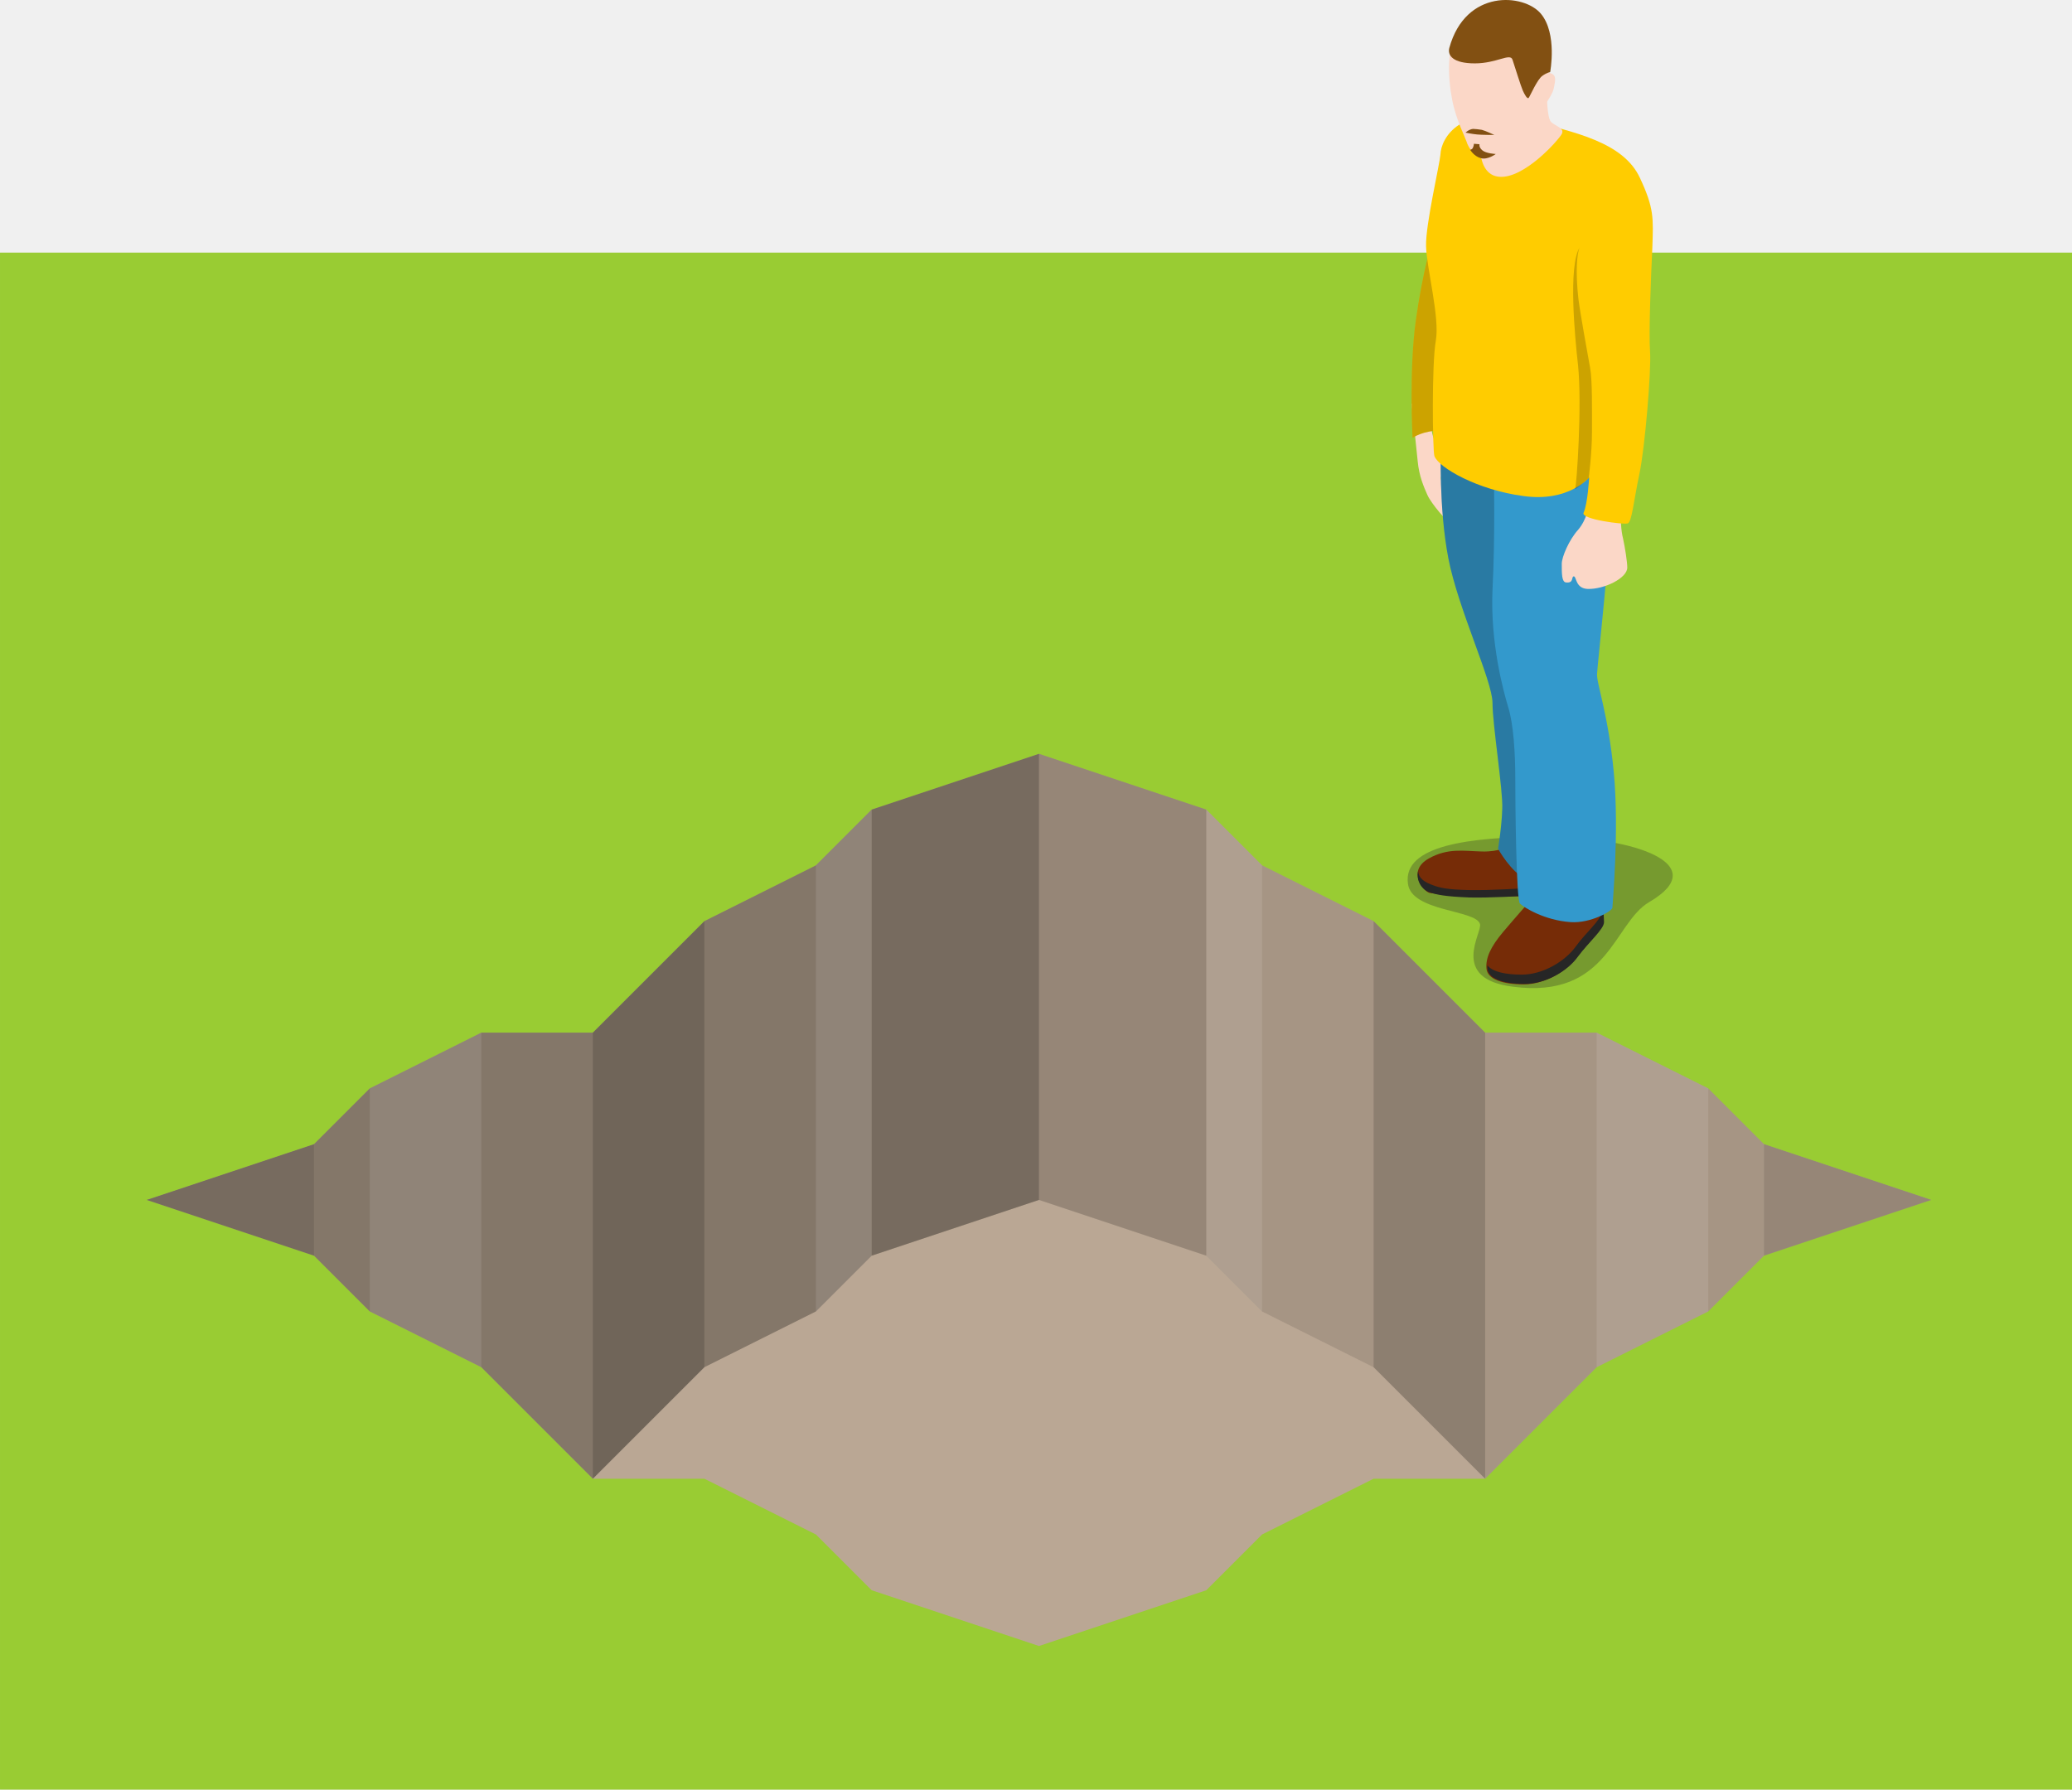
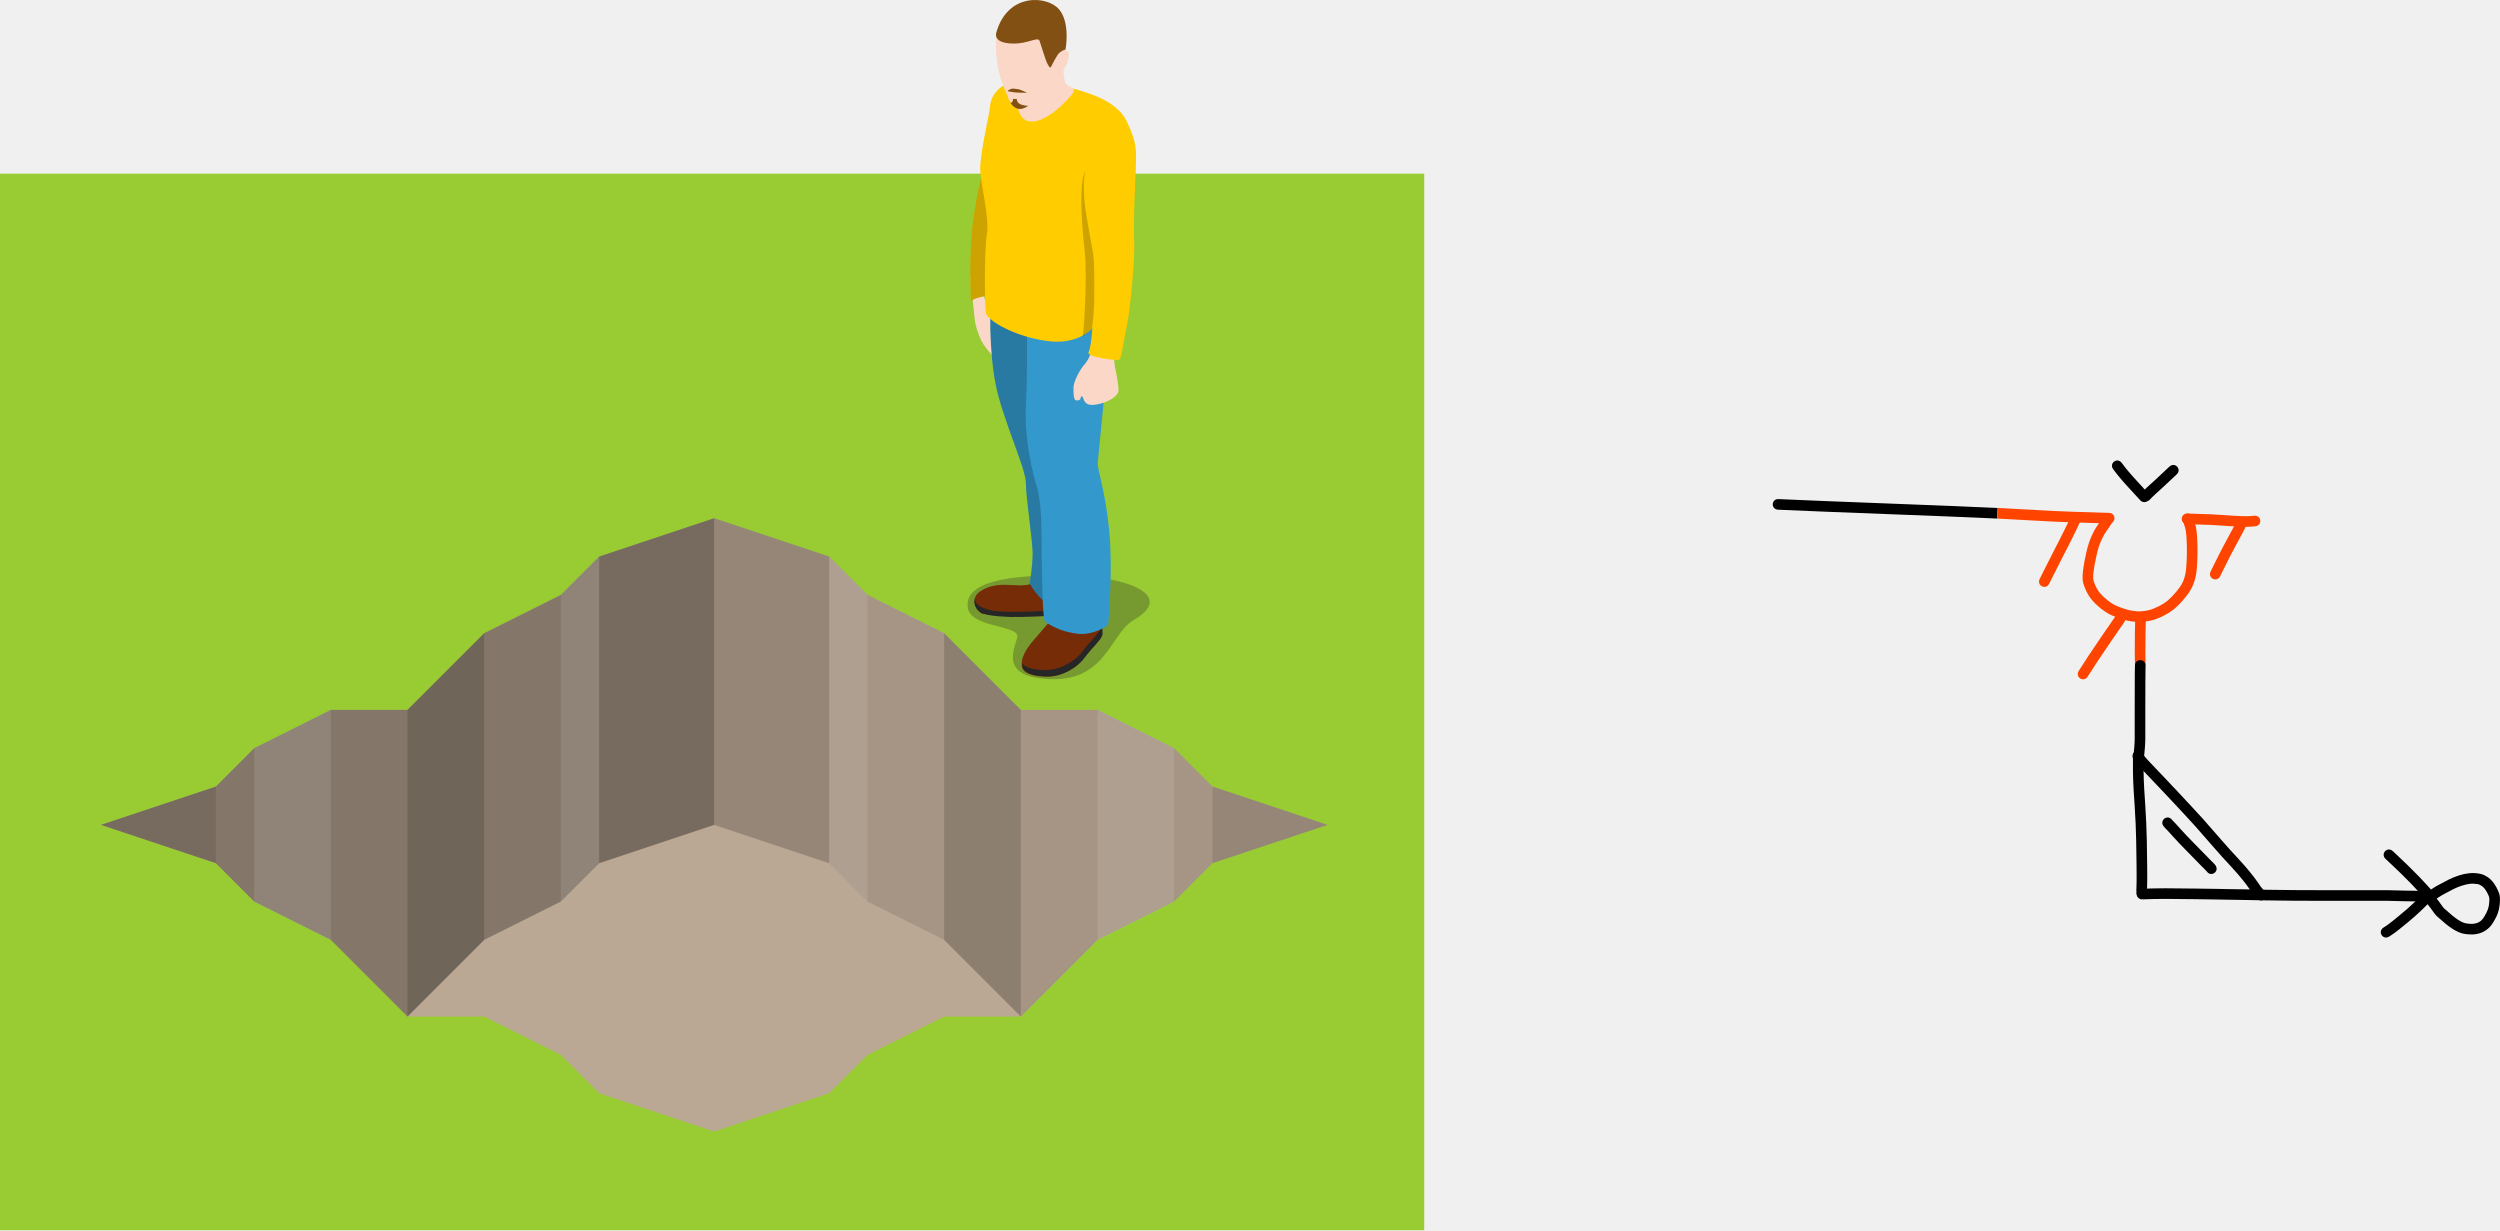
- <svg xmlns="http://www.w3.org/2000/svg" id="svg3748" version="1.1" viewBox="0 0 117.962 101.898" height="101.898mm" width="117.962mm">
+ <svg xmlns="http://www.w3.org/2000/svg" id="svg3748" version="1.1" viewBox="0 0 207.065 101.898" height="101.898mm" width="207.065mm">
  <defs id="defs3742" />
  <g transform="translate(-36.01856,-76.26833)" id="layer1">
    <rect y="90.652" x="36.019" height="87.514" width="117.962" id="rect4530" style="fill:#99cc33;fill-opacity:1;stroke-width:0.316" />
    <g id="g4340" transform="matrix(0.79375,0,0,0.79375,44.36984,119.1891)">
      <path id="path4293" d="m 64,0 -12,4 -4,4 -8,4 -8,8 h -8 l -8,4 -4,4 -12,4 12,4 4,4 8,4 8,8 h 8 l 8,4 4,4 12,4 12,-4 4,-4 8,-4 h 8 l 8,-8 8,-4 4,-4 12,-4 -12,-4 -4,-4 -8,-4 H 96 L 88,12 80,8 76,4 Z" style="opacity:1;fill:#baa794" />
      <path id="path4295" d="m 64,0 12,4 4,4 8,4 8,8 h 8 l 8,4 4,4 12,4 -12,4 -4,4 -8,4 -8,8 -8,-8 -8,-4 -4,-4 -12,-4 z" style="opacity:0.11" />
      <path id="path4297" d="m 64,0 v 32 l -12,4 -4,4 -8,4 -8,8 -8,-8 -8,-4 -4,-4 -12,-4 12,-4 4,-4 8,-4 h 8 l 8,-8 8,-4 4,-4 z" style="opacity:0.29" />
      <path id="path4299" d="m 16,24 8,-4 v 24 l -8,-4 z" style="opacity:0.1;fill:#ffffff" />
      <path id="path4301" d="m 48,8 4,-4 v 32 l -4,4 z" style="opacity:0.1;fill:#ffffff" />
      <path id="path4303" d="M 52,4 64,0 v 32 l -12,4 z" style="opacity:0.1" />
      <path id="path4305" d="m 40,12 -8,8 v 32 l 8,-8 z" style="opacity:0.15" />
      <path id="path4307" d="M 12,36 0,32 12,28 Z" style="opacity:0.1" />
      <path id="path4309" d="m 112,24 -8,-4 v 24 l 8,-4 z" style="opacity:0.1;fill:#ffffff" />
      <path id="path4311" d="M 80,8 76,4 v 32 l 4,4 z" style="opacity:0.1;fill:#ffffff" />
      <path id="path4313" d="M 76,4 64,0 v 32 l 12,4 z" style="opacity:0.1" />
      <path id="path4315" d="m 88,12 8,8 v 32 l -8,-8 z" style="opacity:0.15" />
      <path id="path4317" d="m 116,36 12,-4 -12,-4 z" style="opacity:0.1" />
    </g>
    <g id="g4380" transform="matrix(0.2645833,0,0,0.2645833,112.8398,71.48977)">
      <path id="path4342" d="m 13.4,105 c 0,0 1,9.1 1.3,12.3 0.3,3.2 1.3,5.5 2.1,7.3 0.8,1.8 4.5,6.2 5,5.9 0.5,-0.3 -0.3,-2.1 -0.3,-2.5 0,-0.4 0.4,-1.7 -0.2,-2.5 -0.6,-0.7 -1.7,-4 -1.6,-4.7 0.1,-0.7 1.4,-0.9 1.5,-1.4 0.1,-0.5 0.1,-0.5 0.1,-0.5 0,0 -3.6,-6 -3.6,-8.6 0,-2.7 -0.1,-6.1 -0.1,-6.1 0,0 -0.6,-0.3 -2,0 -1.4,0.2 -2.2,0.8 -2.2,0.8 z" style="fill:#fbd7c7" />
      <path id="path4344" d="m 28.1,216.9 c 0.6,1.8 -6.7,11.8 7.1,13.5 20.6,2.7 21.6,-13.7 29.3,-18.2 13.9,-8.1 -3.1,-14.1 -22.5,-14.1 -16.3,0.1 -30.5,1.9 -29.4,10.1 0.7,6.1 14.6,5.6 15.5,8.7 z" style="opacity:0.3;fill:#262626" />
      <path id="path4346" d="m 34,200.2 c 0,0 -1.6,1.2 -5.5,1.1 -3.9,-0.1 -7.3,-0.8 -11.4,1.5 -4.8,2.7 -1.2,7 0.1,7.4 1.3,0.4 18.1,0.9 21.2,0.7 3.1,-0.2 2.1,-8.2 2.1,-8.2 z" style="fill:#762c07" />
      <path id="path4348" d="m 39.4,209.1 c -1.5,0.1 -9,0.6 -13.5,0.5 -5,-0.1 -6.4,-0.5 -7.8,-1 -1.7,-0.6 -3.2,-1.4 -3.3,-3.1 -0.5,2.2 0.9,4.1 2.5,4.6 1.5,0.5 3.3,0.9 8.6,1.1 4.2,0.1 11.3,-0.3 12.6,-0.4 0.8,-0.1 1.4,-0.7 1.7,-1.6 -0.4,0.3 -0.5,-0.1 -0.8,-0.1 z" style="fill:#262626" />
      <path id="path4350" d="m 39.7,211 c 0,0 -3.9,4.4 -6.6,7.6 -2.7,3.2 -3.8,5.6 -3.6,7.9 0.2,2.3 3.5,3.4 8,3.4 4.5,0 9.3,-2.8 11.5,-5.9 2.3,-3.1 5.6,-5.9 5.6,-7.4 0,-1.5 -0.1,-6.2 -0.1,-6.2 z" style="fill:#762c07" />
      <path id="path4352" d="m 54.6,210.4 h -0.5 c 0,1.5 0.1,3.3 0.1,4.1 0,1.5 -3.4,4.3 -5.6,7.4 -2.3,3.1 -7,5.9 -11.5,5.9 -3.5,0 -6.3,-0.6 -7.4,-2 0,0.2 0,0.4 0,0.6 0.1,2.3 3.5,3.4 8,3.4 4.6,0 9.3,-2.8 11.5,-5.9 2.3,-3.1 5.6,-5.9 5.6,-7.4 -0.1,-1.4 -0.2,-6.1 -0.2,-6.1 z" style="fill:#262626" />
      <path id="path4354" d="m 19.7,114.3 c 0,0 -0.5,13 1.6,23.9 2.1,10.9 9.5,26.4 9.5,31.1 0,4.7 2.3,19 2.1,22.8 -0.1,3.8 -0.9,8.6 -0.9,8.6 0,0 2.7,5 6.2,6.7 3.5,1.7 7.2,-0.4 7.2,-0.4 L 39,116.5 Z" style="fill:#3399cc" />
      <path id="path4356" d="m 19.7,114.3 c 0,0 -0.5,13 1.6,23.9 2.1,10.9 9.5,26.4 9.5,31.1 0,4.7 2.3,19 2.1,22.8 -0.1,3.8 -0.9,8.6 -0.9,8.6 0,0 2.7,5 6.2,6.7 3.5,1.7 7.2,-0.4 7.2,-0.4 L 39,116.5 Z" style="opacity:0.2" />
      <path id="path4358" d="m 31.1,119.4 c 0,0 0.3,14.3 -0.3,25.6 -0.5,11.3 2.3,21.7 3.4,25.3 1.1,3.6 1.5,9.7 1.5,15.2 0,5.5 0.2,26.2 1,27 0.8,0.8 5.2,3.6 10.9,4 4.3,0.3 9,-2.4 9,-3.1 0,-0.7 1.5,-16.4 0.3,-29.1 -1.2,-12.7 -3.8,-19.3 -3.6,-21.3 0.1,-2 3.1,-29.1 2.8,-34.7 -0.3,-5.6 -2,-18.4 -2,-18.4 z" style="fill:#3399cc" />
      <path id="path4360" d="m 17.9,69.4 c 0,0 -2.2,7.4 -3.6,17.6 -1.5,10.7 -0.7,25.3 -0.7,25.3 0,0 2.1,-1.6 6.2,-1.6 4.1,0 -1.9,-41.3 -1.9,-41.3 z" style="fill:#ffcc00" />
      <path id="path4362" d="m 17.9,69.4 c 0,0 -2.2,7.4 -3.6,17.6 -1.5,10.7 -0.7,25.3 -0.7,25.3 0,0 2.1,-1.6 6.2,-1.6 4.1,0 -1.9,-41.3 -1.9,-41.3 z" style="opacity:0.2" />
      <path id="path4364" d="m 51.5,127 c 0,0 -0.4,2.9 -2.3,5.1 -1.9,2.1 -3.5,5.8 -3.5,7.3 0,2.1 0,3.9 0.9,4 1.8,0.2 1.1,-1.3 1.7,-1.3 0.6,0 0.3,2.6 3,2.7 3.5,0.1 8.5,-2.3 8.5,-4.6 0,-1.2 -0.5,-4.4 -0.9,-6.2 -0.5,-1.9 -0.5,-4.5 -0.5,-4.5 z" style="fill:#fbd7c7" />
      <path id="path4366" d="m 38.8,44 c 9.5,2.5 20.1,4.6 23.7,12.3 3.1,6.6 2.9,8.7 2.7,14.9 -0.3,6.2 -0.8,18.5 -0.5,22.5 0.3,4 -1.1,20.8 -2.3,26.4 -1.2,5.6 -1.6,10.3 -2.5,10.6 -0.9,0.3 -10.2,-0.9 -9.5,-2.3 0.9,-2 1.2,-7.6 1.2,-7.6 0,0 -4.4,5.4 -14.2,4 -9.8,-1.3 -18.2,-6.1 -19.1,-8.6 -0.4,-1.2 -0.6,-19.8 0.3,-24.8 0.9,-5 -2,-15.7 -2.1,-20.4 -0.1,-4.7 2.9,-17.4 3.1,-19.7 0.1,-3.4 4.2,-11.2 19.2,-7.3 z" style="fill:#ffcc00" />
      <path id="path4368" d="m 51.5,120.9 c 0,0 0.7,-5.2 0.7,-9.8 0,-4.6 0.1,-11.3 -0.4,-13.9 C 51.3,94.5 49.6,85 49.3,82.5 48.6,76.4 49,72.7 49.5,71.4 c -2.4,4.1 -1,19 -0.3,25.2 0.9,8.7 -0.3,25.8 -0.6,26.6 -0.3,0.7 2.9,-2.3 2.9,-2.3 z" style="opacity:0.2" />
      <path id="path4370" d="m 42.5,38.2 c 0,0 0,5.2 0.9,6.1 0.9,0.9 3,1.3 2.3,2.6 -0.7,1.3 -8.1,9.7 -13.5,9.2 -5.3,-0.5 -4,-9.4 -4,-9.4 z" style="fill:#fbd7c7" />
      <path id="path4372" d="m 22.8,26.5 c -2.2,2.8 -1.3,11 -0.3,14.7 1,3.7 2.2,5.9 2.7,7.3 0.4,1.4 1.9,3.6 3.9,3.5 2,-0.1 8.2,-4.1 10.1,-7.1 C 41,41.9 43.6,39 44,37 44.4,35 44.6,34.1 42.9,33.7 41.2,33.3 37.6,25.9 33,25.6 28.4,25.3 24.1,24.8 22.8,26.5 Z" style="fill:#fbd7c7" />
      <path id="path4374" d="m 21.5,28.4 c -0.4,1.6 0.8,3.3 5.5,3.3 4.7,0 7.6,-2.3 8.1,-0.8 0.5,1.5 1.8,5.7 2.2,6.6 0.4,0.9 1,2 1.3,1.6 0.3,-0.4 1.8,-3.9 2.9,-4.7 1.1,-0.8 1.7,-0.8 1.7,-0.8 0,0 1.6,-8.3 -2,-12.6 C 37.6,16.7 25,15.6 21.5,28.4 Z" style="fill:#825012" />
      <path id="path4376" d="m 25,46.6 c 0,0 0.7,-0.7 1.6,-0.8 0.4,0 1.3,0.1 1.9,0.2 0.8,0.2 2.7,1.1 2.7,1.1 0,0 -2.8,0 -3.7,-0.1 C 26.4,46.9 25,46.6 25,46.6 Z" style="fill:#825012" />
      <path id="path4378" d="m 26.8,49 1.2,0.1 c 0,0 -0.2,0.6 0.6,1.3 0.8,0.7 2.9,0.8 2.9,0.8 0,0 -1.7,1.3 -3.2,0.9 -1.5,-0.4 -2.3,-1.8 -2.3,-1.8 0,0 0.5,-0.1 0.6,-0.5 0.2,-0.4 0.2,-0.8 0.2,-0.8 z" style="fill:#825012" />
    </g>
  </g>
+   <path style="fill:#000000;fill-opacity:1;fill-rule:nonzero;stroke:none;stroke-width:0.265" d="m 165.455,42.073 c -3.574,-0.178 -14.545,-0.562 -18.119,-0.733 -0.62,-0.056 -0.699,0.82 -0.08,0.876 h 2e-5 c 3.586,0.173 14.569,0.557 18.155,0.735" id="path11" />
+   <path style="fill:#ff4400;fill-opacity:1;fill-rule:nonzero;stroke:none;stroke-width:0.265" d="m 165.412,42.952 c 5.543,0.282 3.694,0.244 9.241,0.406 0.622,0.018 0.648,-0.861 0.026,-0.88 v 0 c -5.541,-0.162 -3.687,-0.123 -9.223,-0.405" id="path1" />
+   <path style="fill:#ff4400;fill-opacity:1;fill-rule:nonzero;stroke:none;stroke-width:0.265" id="path2" d="m 174.169,42.871 c -0.142,0.226 -0.301,0.442 -0.453,0.663 -0.289,0.412 -0.487,0.87 -0.669,1.336 -0.185,0.555 -0.303,1.128 -0.415,1.701 -0.08,0.45 -0.146,0.904 -0.143,1.361 0.044,0.519 0.271,0.991 0.531,1.433 0.277,0.428 0.657,0.772 1.051,1.088 0.237,0.174 0.476,0.344 0.742,0.471 0.155,0.074 0.285,0.123 0.444,0.186 0.295,0.109 0.591,0.217 0.898,0.287 0.204,0.046 0.3,0.055 0.505,0.084 0.45,0.074 0.9,0.028 1.345,-0.051 0.412,-0.074 0.797,-0.239 1.172,-0.419 0.324,-0.161 0.635,-0.351 0.914,-0.583 0.162,-0.135 0.27,-0.247 0.42,-0.394 0.328,-0.338 0.628,-0.7 0.883,-1.095 0.246,-0.386 0.387,-0.816 0.481,-1.26 0.077,-0.409 0.1,-0.826 0.119,-1.242 0.013,-0.383 0.023,-0.766 0.015,-1.149 -0.013,-0.419 -0.022,-0.837 -0.07,-1.253 -0.034,-0.334 -0.121,-0.655 -0.233,-0.971 -0.068,-0.175 -0.029,-0.085 -0.12,-0.267 -0.287,-0.552 -1.068,-0.146 -0.781,0.406 v 0 c 0.05,0.087 0.024,0.036 0.071,0.155 0.09,0.254 0.163,0.511 0.189,0.781 0.048,0.387 0.05,0.778 0.064,1.167 0.008,0.364 -0.003,0.728 -0.015,1.092 -0.016,0.368 -0.035,0.738 -0.101,1.102 -0.069,0.34 -0.173,0.668 -0.36,0.964 -0.217,0.342 -0.48,0.65 -0.76,0.943 -0.113,0.111 -0.224,0.225 -0.345,0.328 -0.228,0.194 -0.485,0.35 -0.753,0.483 -0.304,0.146 -0.613,0.285 -0.947,0.346 -0.353,0.065 -0.71,0.105 -1.068,0.045 -0.144,-0.02 -0.261,-0.033 -0.403,-0.064 -0.272,-0.06 -0.535,-0.157 -0.796,-0.253 -0.173,-0.068 -0.35,-0.133 -0.513,-0.224 -0.12,-0.067 -0.188,-0.12 -0.302,-0.2 -0.049,-0.035 -0.098,-0.069 -0.147,-0.104 -0.313,-0.248 -0.617,-0.518 -0.844,-0.85 -0.185,-0.308 -0.354,-0.638 -0.408,-0.997 -0.013,-0.395 0.067,-0.789 0.127,-1.178 0.102,-0.521 0.208,-1.043 0.371,-1.549 0.158,-0.404 0.325,-0.802 0.576,-1.159 0.174,-0.254 0.359,-0.5 0.514,-0.767 0.278,-0.557 -0.509,-0.95 -0.787,-0.394 z" />
+   <path style="fill:#ff4400;fill-opacity:1;fill-rule:nonzero;stroke:none;stroke-width:0.265" id="path3" d="m 181.171,43.415 c 0.282,5.29e-4 0.563,0.018 0.845,0.028 0.655,0.005 1.308,0.041 1.961,0.086 0.551,0.042 1.103,0.075 1.656,0.099 0.298,0.01 0.596,0.014 0.894,-0.012 0.171,-0.016 0.086,-0.008 0.256,-0.024 0.62,-0.058 0.538,-0.934 -0.082,-0.876 v 0 c -0.17,0.016 -0.086,0.008 -0.253,0.024 -0.258,0.025 -0.518,0.015 -0.777,0.009 -0.545,-0.023 -1.089,-0.056 -1.632,-0.097 -0.664,-0.046 -1.327,-0.082 -1.993,-0.088 -0.292,-0.01 -0.583,-0.028 -0.875,-0.028 -0.622,0 -0.622,0.88 0,0.88 z" />
+   <path style="fill:#000000;fill-opacity:1;fill-rule:nonzero;stroke:none;stroke-width:0.265" id="path6" d="m 177.921,40.85 c -0.302,-0.339 -0.612,-0.67 -0.92,-1.003 -0.237,-0.252 -0.463,-0.514 -0.69,-0.774 -0.1,-0.115 -0.194,-0.236 -0.289,-0.355 -0.065,-0.089 -0.131,-0.178 -0.2,-0.264 -0.032,-0.038 -0.06,-0.078 -0.09,-0.118 -0.378,-0.494 -1.077,0.04 -0.699,0.534 v 0 c 0.034,0.044 0.065,0.091 0.102,0.133 0.07,0.087 0.135,0.177 0.202,0.266 0.103,0.128 0.204,0.258 0.312,0.381 0.233,0.267 0.464,0.536 0.707,0.794 0.296,0.32 0.593,0.638 0.885,0.962 0.394,0.482 1.075,-0.076 0.681,-0.557 z" />
+   <path style="fill:#000000;fill-opacity:1;fill-rule:nonzero;stroke:none;stroke-width:0.265" id="path7" d="m 178.116,41.328 c 0.034,-0.04 0.055,-0.066 0.097,-0.108 0.131,-0.132 0.285,-0.27 0.419,-0.394 0.148,-0.136 0.467,-0.427 0.615,-0.562 0.349,-0.322 0.694,-0.648 1.039,-0.974 0.453,-0.427 -0.151,-1.067 -0.604,-0.64 v 0 c -0.342,0.323 -0.683,0.645 -1.028,0.964 -0.131,0.119 -0.489,0.446 -0.619,0.566 -0.173,0.159 -0.311,0.283 -0.473,0.448 -0.056,0.057 -0.086,0.095 -0.133,0.151 -0.389,0.486 0.298,1.036 0.687,0.55 z" />
+   <path style="fill:#ff4400;fill-opacity:1;fill-rule:nonzero;stroke:none;stroke-width:0.265" id="path8" d="m 175.228,51.023 c -0.748,1.077 -1.489,2.158 -2.216,3.248 -0.581,0.889 -0.303,0.459 -0.836,1.292 -0.336,0.524 0.406,0.999 0.741,0.474 v 0 c 0.528,-0.824 0.252,-0.398 0.827,-1.278 0.726,-1.088 1.466,-2.167 2.212,-3.242 0.35,-0.515 -0.378,-1.009 -0.728,-0.495 z" />
+   <path style="fill:#ff4400;fill-opacity:1;fill-rule:nonzero;stroke:none;stroke-width:0.265" id="path9" d="m 171.488,42.832 c -0.266,0.629 -0.583,1.236 -0.89,1.846 -0.503,0.989 -1.016,1.973 -1.507,2.968 -0.05,0.101 -0.1,0.202 -0.15,0.303 -0.276,0.558 0.513,0.948 0.789,0.39 v 0 c 0.05,-0.101 0.1,-0.203 0.15,-0.304 0.49,-0.993 1.002,-1.974 1.504,-2.961 0.321,-0.638 0.653,-1.273 0.928,-1.933 0.218,-0.583 -0.605,-0.892 -0.824,-0.309 z" />
+   <path style="fill:#ff4400;fill-opacity:1;fill-rule:nonzero;stroke:none;stroke-width:0.265" id="path10" d="m 185.202,43.307 c -0.005,-0.005 -0.01,-0.021 -0.014,-0.015 -0.036,0.055 -0.06,0.117 -0.091,0.175 -0.048,0.093 -0.096,0.187 -0.144,0.28 -0.192,0.367 -0.391,0.731 -0.588,1.095 -0.379,0.686 -0.72,1.391 -1.072,2.091 -0.137,0.276 -0.072,0.143 -0.195,0.401 -0.268,0.561 0.525,0.941 0.794,0.38 v 0 c 0.118,-0.246 0.055,-0.118 0.188,-0.385 0.348,-0.692 0.685,-1.389 1.06,-2.067 0.2,-0.37 0.401,-0.739 0.596,-1.111 0.049,-0.093 0.096,-0.187 0.144,-0.28 0.036,-0.069 0.075,-0.137 0.107,-0.208 0.033,-0.075 0.058,-0.154 0.086,-0.231 0.088,-0.616 -0.783,-0.74 -0.871,-0.124 z" />
+   <path style="fill:#ff4400;fill-opacity:1;fill-rule:nonzero;stroke:none;stroke-width:0.265" id="path12" d="m 176.851,51.339 c -0.015,0.314 -0.019,0.628 -0.024,0.943 -0.007,0.588 -0.014,1.175 -0.013,1.763 0.002,0.269 0.006,0.539 0.011,0.808 0.001,0.095 8e-4,0.049 0.002,0.137 0.009,0.622 0.889,0.61 0.88,-0.012 v 0 c -0.001,-0.09 -5.3e-4,-0.044 -0.002,-0.139 -0.004,-0.265 -0.009,-0.531 -0.011,-0.796 -0.002,-0.582 0.006,-1.165 0.013,-1.747 0.005,-0.319 0.011,-0.638 0.025,-0.957 0,-0.622 -0.88,-0.622 -0.88,0 z" />
+   <path style="fill:#000000;fill-opacity:1;fill-rule:nonzero;stroke:none;stroke-width:0.265" id="path13" d="m 176.829,55.11 c -0.014,0.442 -0.013,0.885 -0.015,1.327 -0.003,0.729 -0.004,1.458 -0.005,2.187 -5.3e-4,0.539 -8e-4,1.077 -8e-4,1.616 -9e-5,0.325 -1.2e-4,0.649 -1.4e-4,0.974 -0.007,0.244 -0.015,0.487 -0.038,0.73 -0.018,0.196 -0.037,0.393 -0.057,0.589 -0.064,0.619 0.811,0.71 0.875,0.091 v 0 c 0.021,-0.2 0.04,-0.4 0.058,-0.6 0.024,-0.269 0.035,-0.539 0.041,-0.809 2e-5,-0.325 5e-5,-0.649 1.5e-4,-0.974 1.5e-4,-0.538 2.6e-4,-1.077 7.9e-4,-1.615 7.9e-4,-0.728 0.002,-1.456 0.005,-2.184 0.002,-0.423 0.002,-0.846 0.013,-1.268 0.044,-0.621 -0.833,-0.683 -0.878,-0.063 z" />
+   <path style="fill:#000000;fill-opacity:1;fill-rule:nonzero;stroke:none;stroke-width:0.265" id="path14" d="m 176.664,62.622 c 0,0.421 0,0.842 0,1.264 0.011,0.967 0.076,1.932 0.143,2.896 0.066,0.94 0.101,1.883 0.124,2.825 0.015,0.694 0.024,1.388 0.031,2.083 0.003,0.317 0.005,0.633 0.006,0.95 1.9e-4,0.168 0.004,0.337 -0.005,0.505 -0.011,0.199 -0.017,0.398 -0.016,0.598 0.003,0.136 0.001,0.07 0.005,0.2 0.019,0.622 0.899,0.595 0.88,-0.027 v 0 c -0.004,-0.118 -0.002,-0.059 -0.005,-0.179 -0.002,-0.182 0.005,-0.365 0.015,-0.547 0.009,-0.184 0.007,-0.368 0.006,-0.552 -0.001,-0.319 -0.003,-0.637 -0.006,-0.956 -0.007,-0.699 -0.015,-1.398 -0.031,-2.096 -0.024,-0.955 -0.059,-1.91 -0.126,-2.864 -0.066,-0.944 -0.129,-1.888 -0.141,-2.835 0,-0.421 0,-0.842 0,-1.264 0,-0.622 -0.88,-0.622 -0.88,0 z" />
+   <path style="fill:#000000;fill-opacity:1;fill-rule:nonzero;stroke:none;stroke-width:0.265" id="path15" d="m 177.443,74.49 c 0.642,-0.027 1.285,-0.033 1.927,-0.038 0.796,0.004 1.592,0.016 2.388,0.023 0.961,0.007 1.921,0.031 2.881,0.046 0.94,0.008 1.881,0.034 2.821,0.051 0.857,0.015 1.715,0.024 2.572,0.031 0.673,0.005 1.346,0.006 2.018,0.007 0.534,7.94e-4 1.069,0.001 1.603,0.001 0.282,9.8e-5 0.563,1.54e-4 0.845,1.86e-4 0.26,2.3e-5 0.52,2.3e-5 0.78,2.6e-5 0.404,5e-6 0.808,5e-6 1.212,5e-6 0.421,0 0.842,0 1.263,0 0.479,0.004 0.957,0.024 1.436,0.035 0.457,0.01 0.915,0.016 1.372,0.021 0.189,0.002 0.379,0.003 0.568,0.004 0.622,0.003 0.627,-0.877 0.004,-0.88 v 0 c -0.188,-0.001 -0.375,-0.002 -0.563,-0.004 -0.454,-0.005 -0.908,-0.011 -1.362,-0.021 -0.485,-0.011 -0.971,-0.031 -1.456,-0.035 -0.421,0 -0.842,0 -1.263,0 -0.404,0 -0.808,0 -1.212,-3e-6 -0.26,-2e-6 -0.52,-5e-6 -0.78,-2.6e-5 -0.281,-3.2e-5 -0.563,-8.7e-5 -0.844,-1.85e-4 -0.534,-2.04e-4 -1.068,-5.29e-4 -1.602,-0.001 -0.671,-0.001 -1.342,-0.002 -2.013,-0.007 -0.854,-0.006 -1.708,-0.016 -2.562,-0.03 -0.941,-0.018 -1.882,-0.043 -2.823,-0.051 -0.963,-0.015 -1.925,-0.039 -2.888,-0.046 -0.801,-0.007 -1.601,-0.02 -2.402,-0.023 -0.64,0.004 -1.281,0.01 -1.921,0.038 -0.622,0 -0.622,0.88 0,0.88 z" />
+   <path style="fill:#000000;fill-opacity:1;fill-rule:nonzero;stroke:none;stroke-width:0.265" id="path18" d="m 176.702,62.873 c 0.166,0.259 0.376,0.489 0.581,0.717 0.507,0.54 1.018,1.077 1.532,1.611 0.708,0.736 1.396,1.492 2.096,2.236 0.628,0.662 1.23,1.348 1.826,2.039 0.443,0.5 0.876,1.008 1.324,1.503 0.408,0.447 0.825,0.886 1.223,1.342 0.247,0.285 0.488,0.575 0.717,0.874 0.107,0.138 0.204,0.283 0.306,0.423 0.071,0.12 0.154,0.233 0.235,0.345 0.069,0.091 0.145,0.176 0.22,0.261 0.059,0.061 0.119,0.121 0.174,0.184 0.416,0.463 1.071,-0.125 0.655,-0.588 v 0 c -0.056,-0.062 -0.113,-0.123 -0.172,-0.181 -0.056,-0.063 -0.112,-0.126 -0.165,-0.192 -0.083,-0.114 -0.164,-0.229 -0.238,-0.349 -0.107,-0.146 -0.207,-0.297 -0.318,-0.439 -0.241,-0.314 -0.494,-0.618 -0.753,-0.918 -0.402,-0.46 -0.821,-0.903 -1.234,-1.354 -0.444,-0.49 -0.872,-0.992 -1.31,-1.487 -0.604,-0.7 -1.214,-1.396 -1.851,-2.066 -0.702,-0.747 -1.392,-1.505 -2.103,-2.244 -0.508,-0.527 -1.012,-1.057 -1.513,-1.59 -0.164,-0.181 -0.329,-0.364 -0.47,-0.564 -0.309,-0.54 -1.073,-0.104 -0.764,0.437 z" />
+   <path style="fill:#000000;fill-opacity:1;fill-rule:nonzero;stroke:none;stroke-width:0.265" id="path19" d="m 183.515,71.695 c -0.017,-0.024 -0.033,-0.049 -0.052,-0.072 -0.076,-0.093 -0.167,-0.176 -0.252,-0.261 -0.031,-0.031 -0.236,-0.239 -0.245,-0.247 -0.438,-0.454 -0.88,-0.904 -1.322,-1.353 -0.346,-0.345 -0.679,-0.701 -1.008,-1.062 -0.149,-0.161 -0.291,-0.328 -0.44,-0.488 -0.074,-0.077 -0.149,-0.153 -0.223,-0.228 -0.029,-0.03 -0.055,-0.062 -0.081,-0.094 -0.398,-0.478 -1.074,0.085 -0.676,0.563 v 0 c 0.043,0.051 0.085,0.102 0.132,0.15 0.069,0.07 0.138,0.139 0.206,0.21 0.147,0.157 0.286,0.322 0.433,0.48 0.336,0.37 0.678,0.734 1.032,1.087 0.443,0.449 0.885,0.9 1.323,1.354 0.112,0.113 0.224,0.226 0.337,0.339 0.023,0.023 0.046,0.047 0.07,0.071 0.007,0.007 0.013,0.018 0.022,0.022 0.006,0.002 -0.006,-0.011 -0.009,-0.016 0.32,0.534 1.075,0.081 0.755,-0.453 z" />
+   <path style="fill:#000000;fill-opacity:1;fill-rule:nonzero;stroke:none;stroke-width:0.265" id="path4" d="m 201.46,73.788 c -0.071,-0.071 -0.067,-0.066 -0.154,-0.161 -0.442,-0.481 0.186,0.196 -0.381,-0.418 -0.259,-0.28 -0.335,-0.359 -0.607,-0.646 -0.586,-0.602 -1.189,-1.186 -1.802,-1.759 -0.225,-0.211 -0.117,-0.109 -0.325,-0.305 -0.453,-0.426 -1.056,0.215 -0.603,0.641 v 0 c 0.21,0.197 0.101,0.095 0.327,0.306 0.6,0.561 1.191,1.133 1.764,1.721 0.266,0.281 0.344,0.362 0.597,0.636 0.174,0.188 0.341,0.385 0.523,0.567 0.035,0.035 0.072,0.068 0.108,0.101 0.484,0.392 1.037,-0.292 0.554,-0.684 z" />
+   <path style="fill:#000000;fill-opacity:1;fill-rule:nonzero;stroke:none;stroke-width:0.265" id="path5" d="m 200.844,73.876 c -0.17,0.147 -0.32,0.315 -0.479,0.474 -0.306,0.307 -0.62,0.607 -0.944,0.895 -0.301,0.263 -0.609,0.517 -0.919,0.77 -0.236,0.2 -0.481,0.389 -0.729,0.572 -0.114,0.084 -0.232,0.161 -0.352,0.237 -0.527,0.331 -0.059,1.076 0.468,0.745 v 0 c 0.138,-0.087 0.275,-0.177 0.407,-0.274 0.26,-0.192 0.516,-0.389 0.762,-0.598 0.32,-0.26 0.638,-0.522 0.948,-0.794 0.338,-0.3 0.665,-0.611 0.983,-0.931 0.184,-0.185 0.085,-0.084 0.246,-0.251 0.037,-0.038 0.071,-0.079 0.11,-0.115 0.02,-0.019 0.043,-0.035 0.063,-0.054 0.478,-0.398 -0.085,-1.074 -0.563,-0.676 z" />
+   <path style="fill:#000000;fill-opacity:1;fill-rule:nonzero;stroke:none;stroke-width:0.265" id="path16" d="m 200.824,74.52 c 0.059,0.141 0.156,0.26 0.25,0.379 0.093,0.115 0.184,0.231 0.269,0.352 0.074,0.107 0.151,0.212 0.228,0.317 0.063,0.085 0.123,0.171 0.196,0.247 0.061,0.063 0.114,0.109 0.179,0.167 0.129,0.11 0.258,0.221 0.386,0.333 0.157,0.146 0.326,0.279 0.497,0.408 0.177,0.136 0.367,0.253 0.562,0.362 0.153,0.081 0.312,0.156 0.479,0.206 0.04,0.012 0.08,0.021 0.121,0.032 0.254,0.059 0.515,0.073 0.775,0.076 0.268,-0.01 0.533,-0.056 0.782,-0.159 0.05,-0.021 0.099,-0.046 0.148,-0.069 0.17,-0.087 0.327,-0.198 0.464,-0.332 0.07,-0.068 0.098,-0.104 0.16,-0.177 0.157,-0.203 0.285,-0.425 0.401,-0.653 0.12,-0.226 0.201,-0.467 0.261,-0.715 0.051,-0.244 0.076,-0.493 0.083,-0.742 0.002,-0.156 -0.007,-0.313 -0.047,-0.465 -0.03,-0.116 -0.054,-0.166 -0.097,-0.276 -0.095,-0.219 -0.208,-0.429 -0.343,-0.625 -0.092,-0.139 -0.206,-0.258 -0.326,-0.373 -0.143,-0.137 -0.315,-0.236 -0.489,-0.328 -0.247,-0.119 -0.522,-0.146 -0.791,-0.169 -0.293,-0.023 -0.584,0.017 -0.87,0.074 -0.295,0.064 -0.581,0.163 -0.863,0.271 -0.27,0.105 -0.524,0.245 -0.781,0.379 -0.199,0.103 -0.396,0.21 -0.593,0.316 -0.14,0.075 -0.274,0.16 -0.405,0.25 -0.097,0.068 -0.194,0.135 -0.29,0.203 -0.508,0.36 0.002,1.078 0.509,0.718 v 0 c 0.093,-0.066 0.186,-0.13 0.279,-0.195 0.104,-0.072 0.212,-0.139 0.323,-0.2 0.194,-0.104 0.389,-0.209 0.584,-0.311 0.226,-0.118 0.45,-0.243 0.688,-0.337 0.236,-0.091 0.475,-0.175 0.722,-0.23 0.204,-0.042 0.411,-0.075 0.621,-0.06 0.101,0.009 0.203,0.018 0.303,0.034 0.004,5.3e-4 0.098,0.018 0.115,0.023 0.015,0.004 0.029,0.011 0.043,0.017 0.101,0.052 0.202,0.106 0.287,0.182 0.077,0.074 0.153,0.148 0.211,0.239 0.1,0.141 0.177,0.297 0.25,0.453 0.014,0.033 0.042,0.099 0.054,0.136 0.026,0.083 0.027,0.169 0.026,0.255 -0.003,0.186 -0.025,0.372 -0.059,0.555 -0.043,0.182 -0.103,0.359 -0.192,0.525 -0.084,0.167 -0.177,0.33 -0.287,0.482 -0.094,0.113 -0.198,0.216 -0.331,0.283 -0.025,0.013 -0.05,0.027 -0.075,0.038 -0.148,0.065 -0.306,0.095 -0.467,0.104 -0.189,-0.001 -0.379,-0.01 -0.565,-0.049 -0.137,-0.032 -0.266,-0.087 -0.389,-0.154 -0.16,-0.089 -0.315,-0.184 -0.46,-0.296 -0.154,-0.116 -0.306,-0.235 -0.447,-0.367 -0.127,-0.111 -0.254,-0.221 -0.382,-0.33 -0.005,-0.004 -0.096,-0.084 -0.11,-0.098 -0.055,-0.053 -0.094,-0.119 -0.141,-0.179 -0.073,-0.1 -0.147,-0.2 -0.217,-0.302 -0.095,-0.134 -0.195,-0.263 -0.298,-0.391 -0.046,-0.058 -0.097,-0.114 -0.131,-0.18 -0.245,-0.572 -1.054,-0.225 -0.809,0.347 z" />
</svg>
